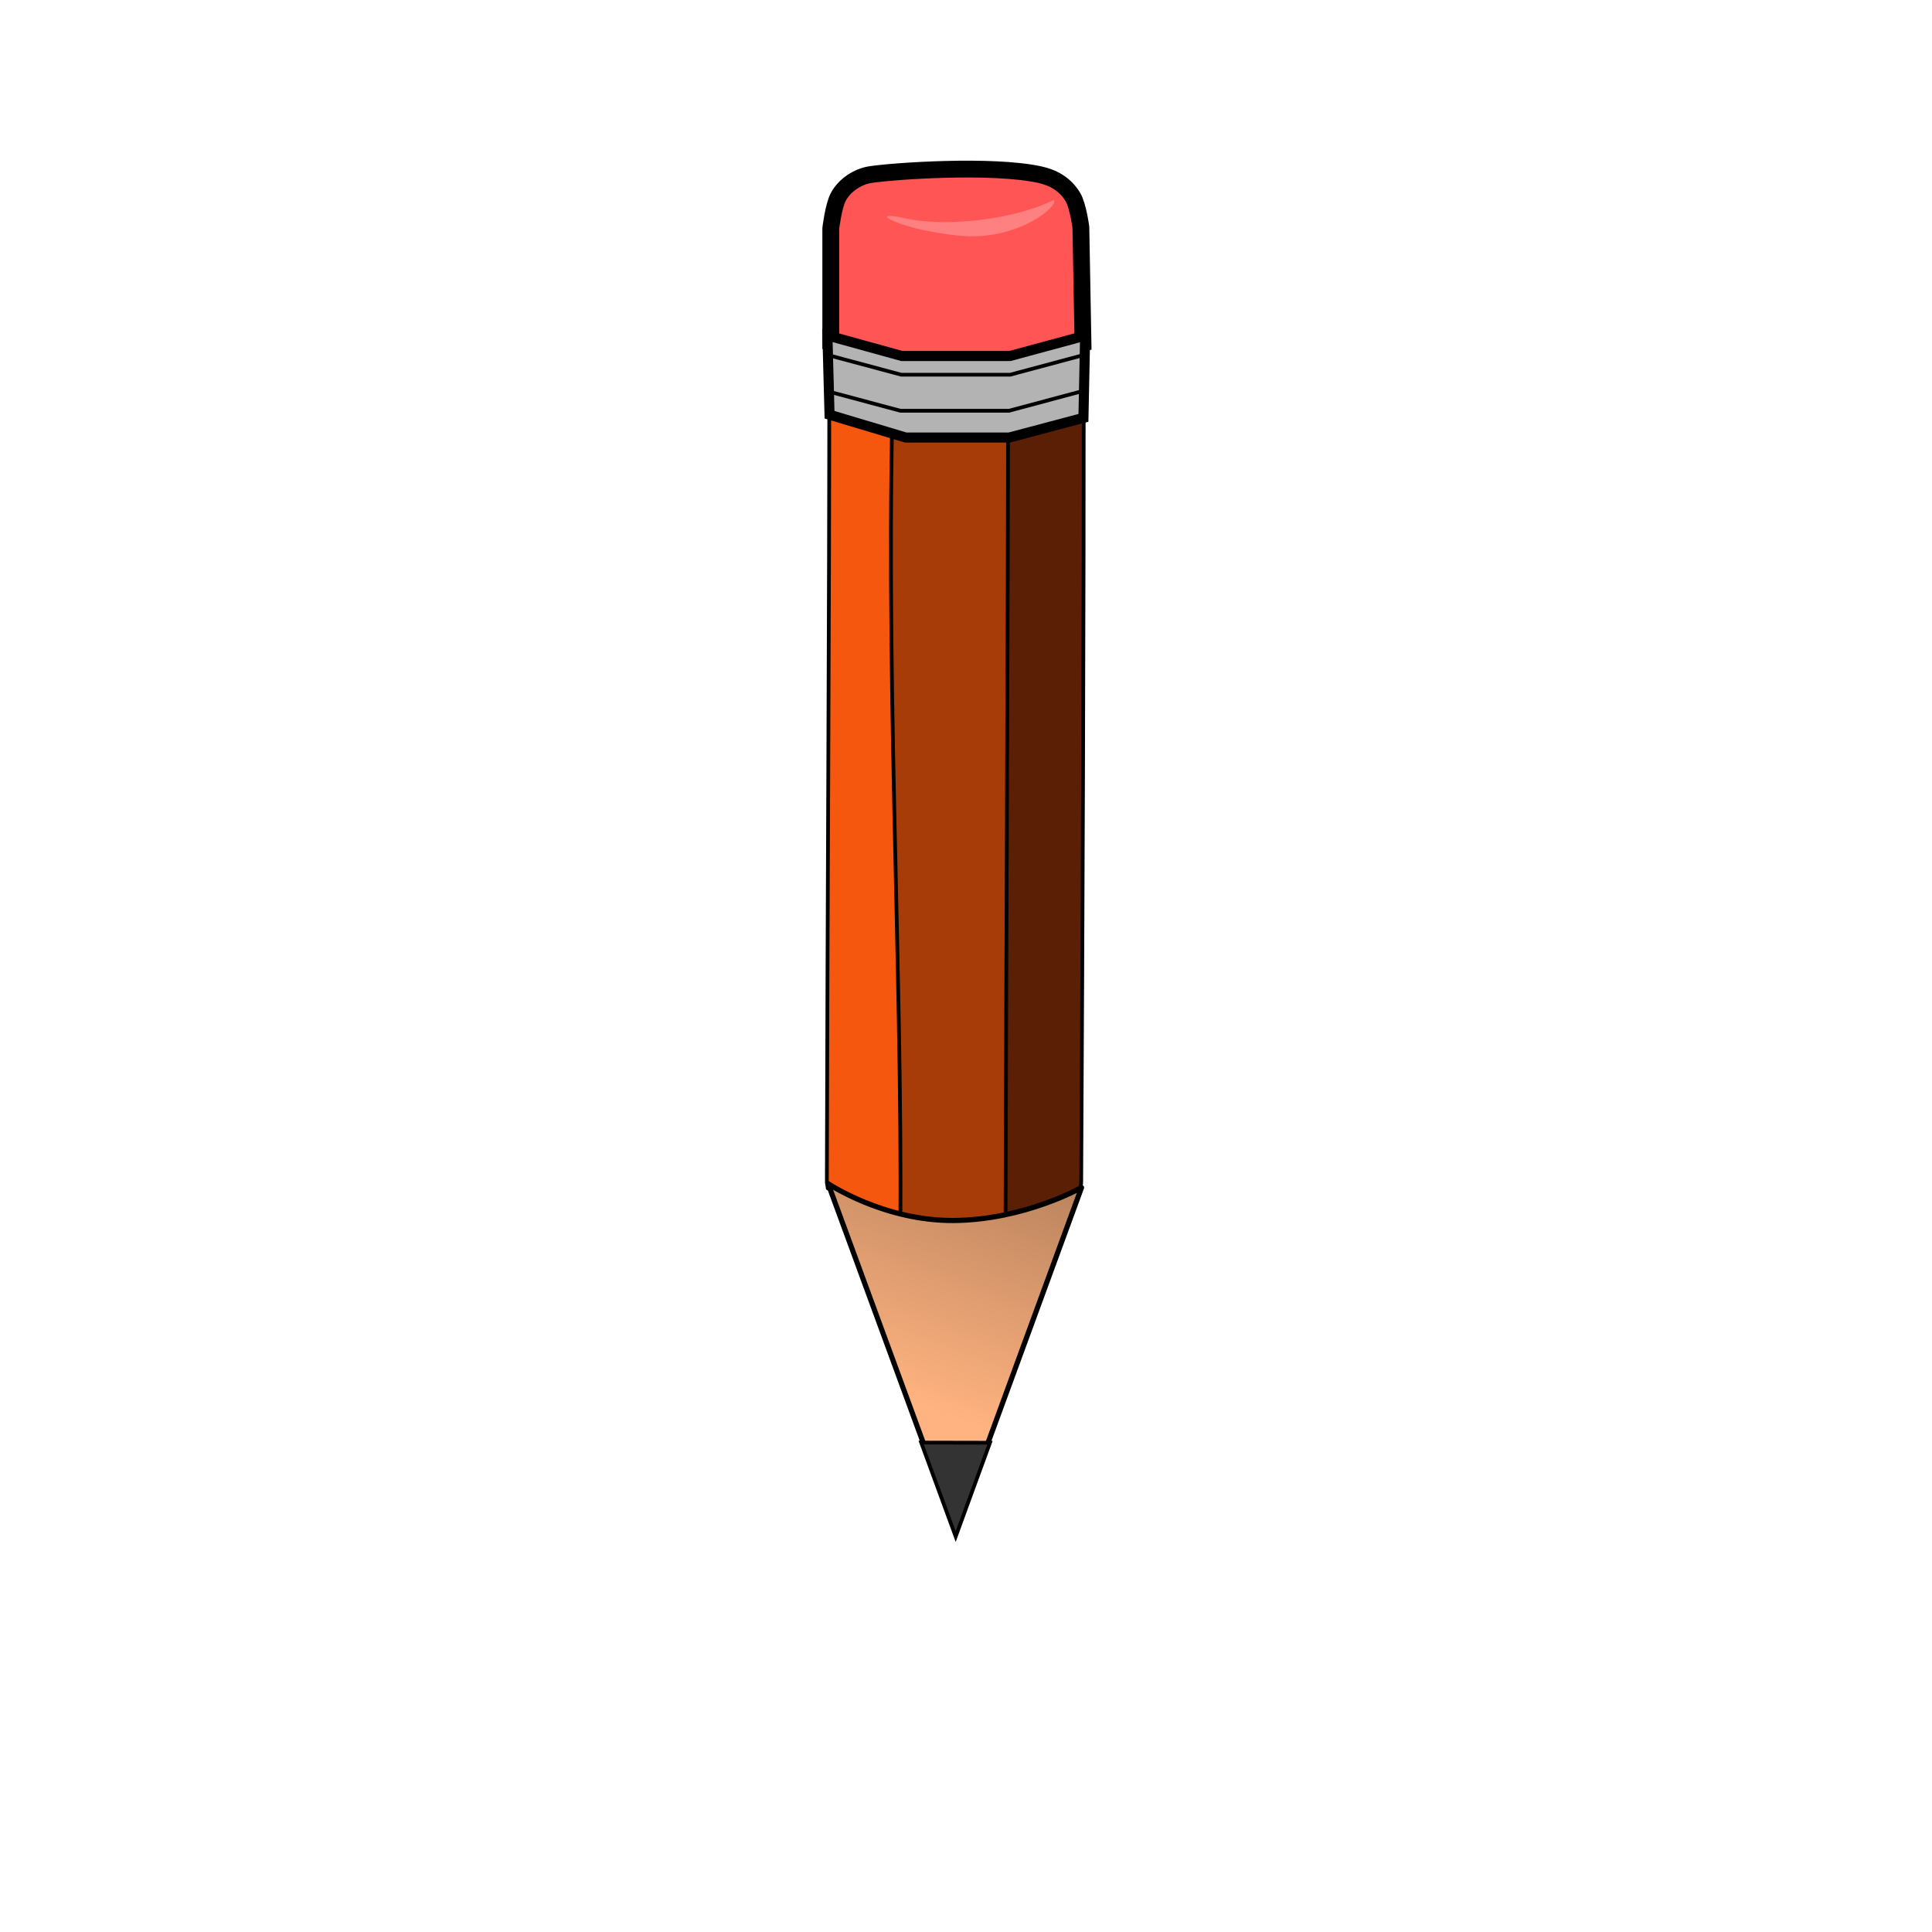
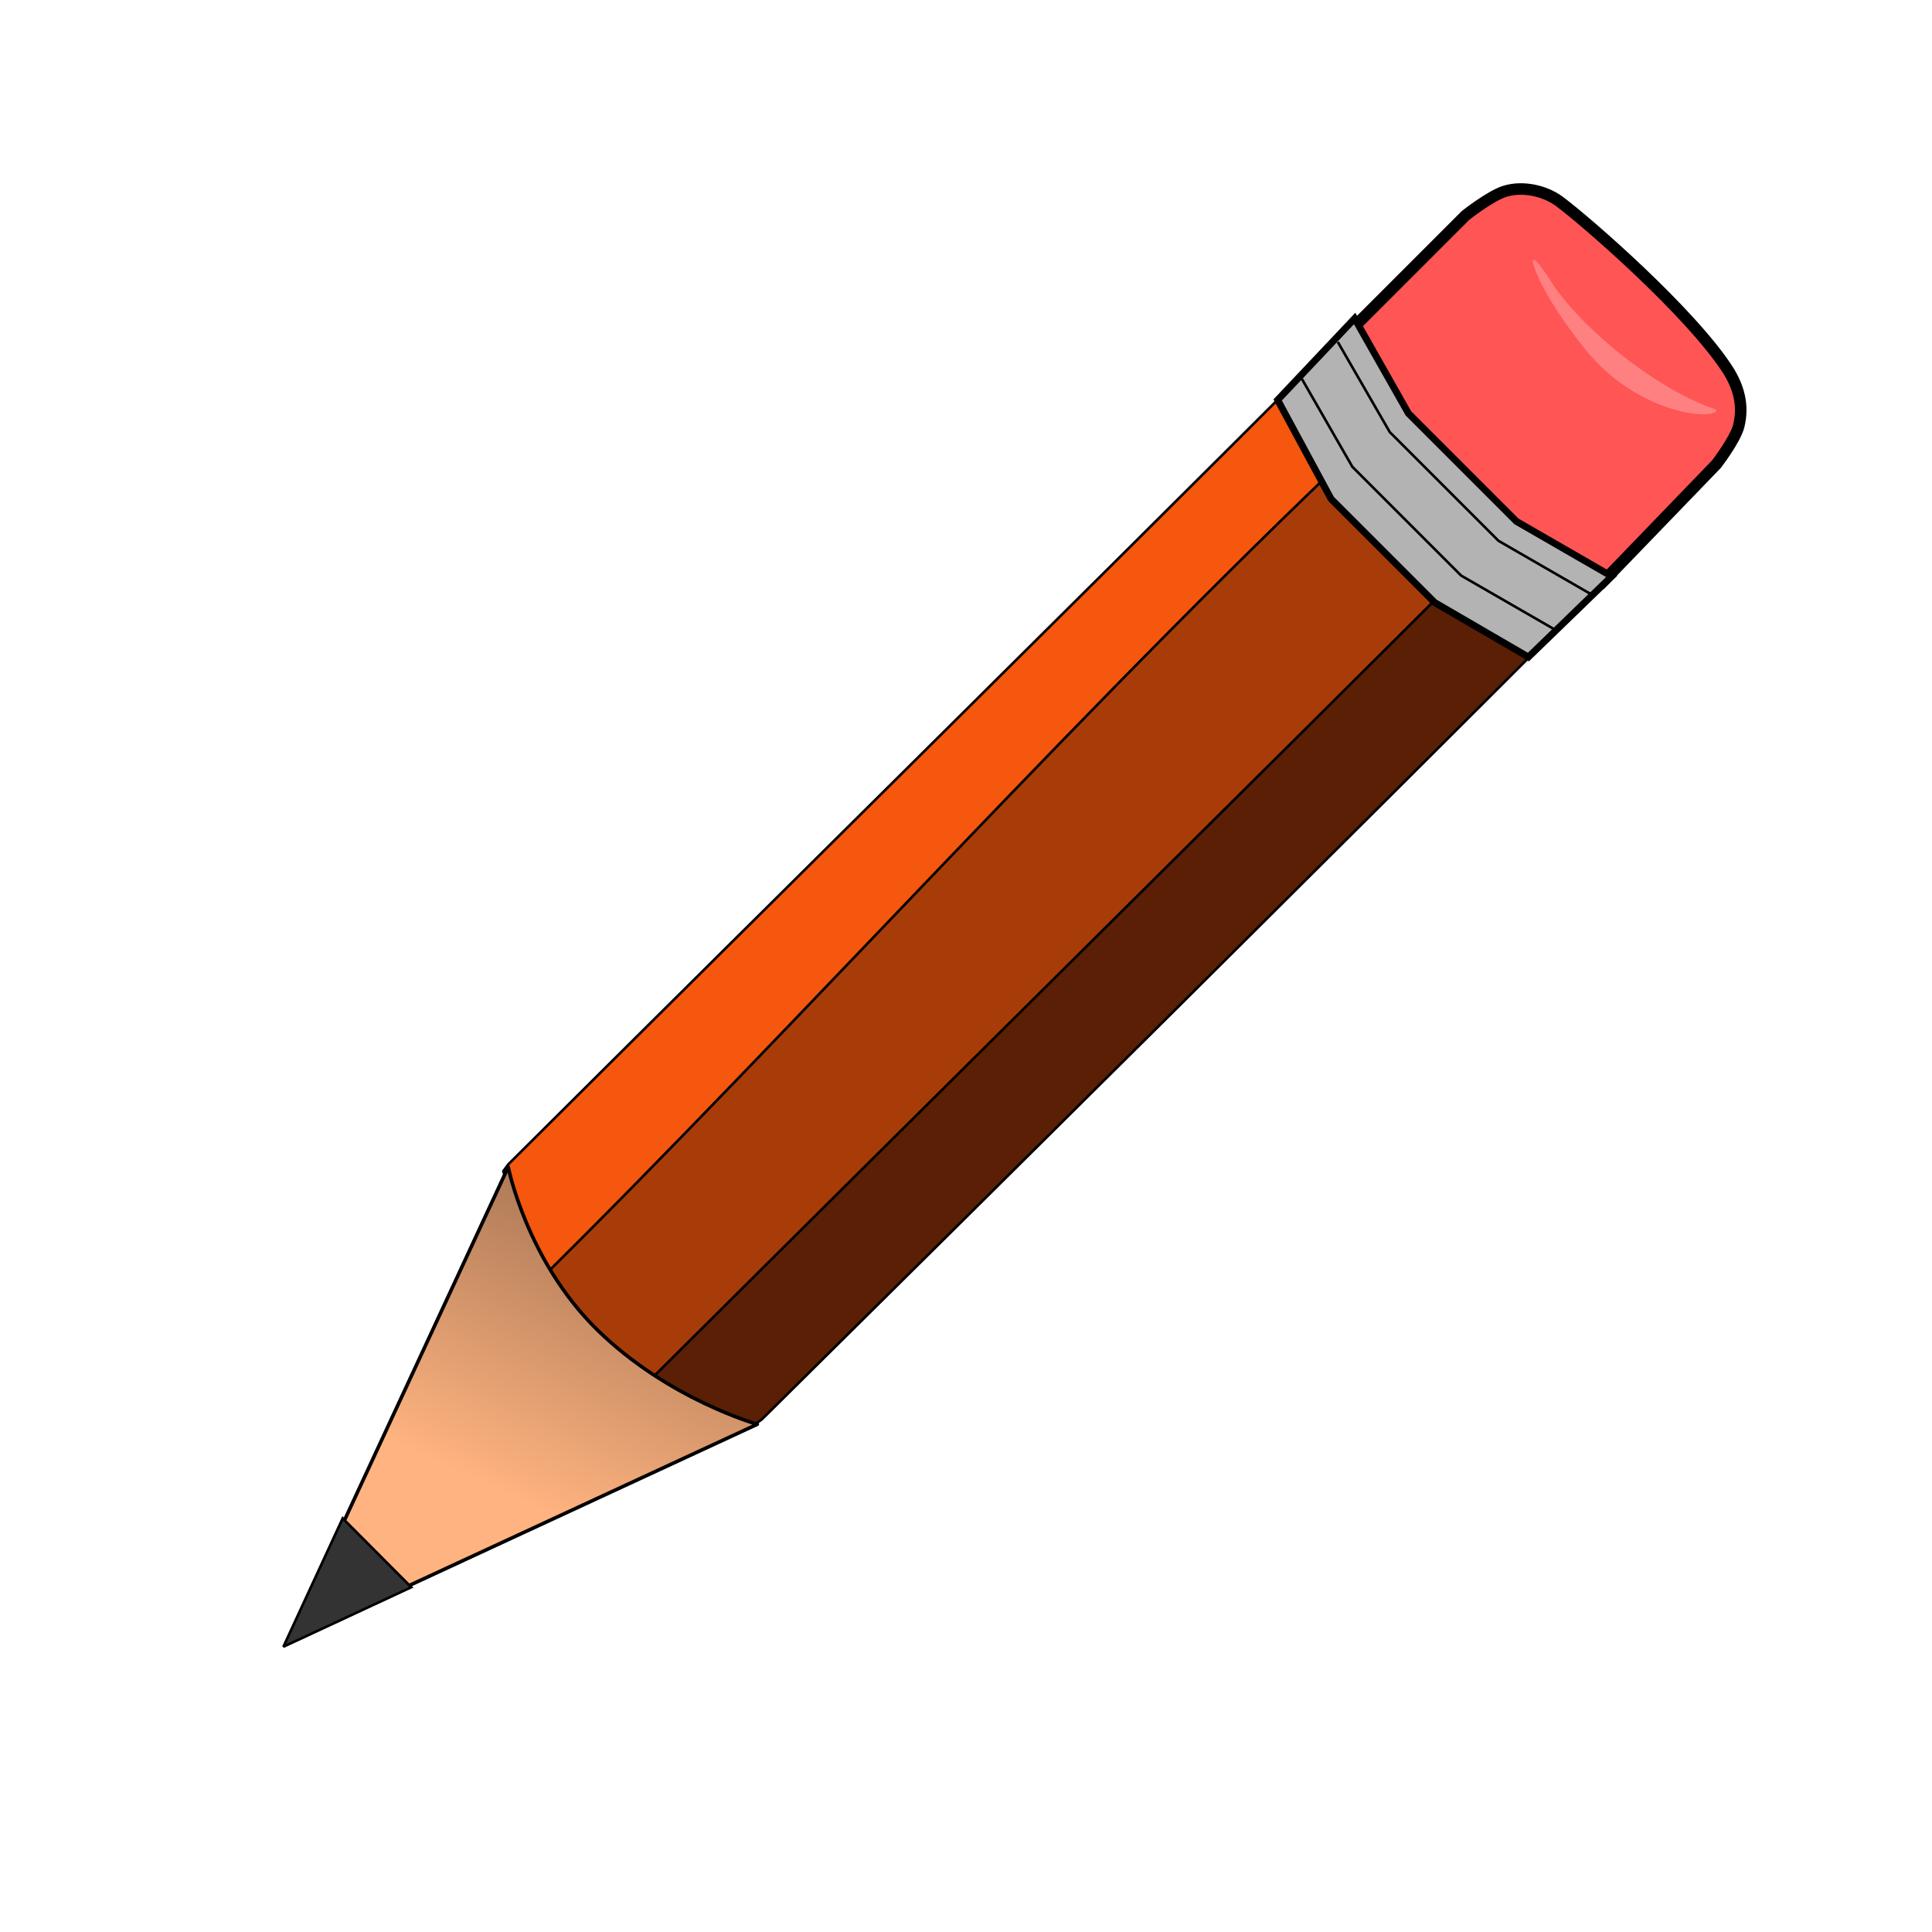
- <svg xmlns="http://www.w3.org/2000/svg" id="svg5699" viewBox="0 0 354.33 354.33" version="1.1">
-   <defs id="defs5701">
-     <linearGradient id="linearGradient9380" y2="1070" gradientUnits="userSpaceOnUse" x2="-600.58" gradientTransform="translate(.0029499 1.4286)" y1="992.25" x1="-571.61">
-       <stop id="stop9376" style="stop-color:#ffb380" offset="0" />
-       <stop id="stop9378" style="stop-color:#ad7a57" offset="1" />
-     </linearGradient>
-   </defs>
+ <svg xmlns="http://www.w3.org/2000/svg" version="1.1" id="svg5699" x="0px" y="0px" viewBox="0 0 354.3 354.3" style="enable-background:new 0 0 354.3 354.3;" xml:space="preserve">
+   <style type="text/css">
+ 	.st0{fill:none;}
+ 	.st1{fill:#F4570D;stroke:#000000;stroke-width:0.685;stroke-miterlimit:2.741;}
+ 	.st2{fill:#A83C09;stroke:#000000;stroke-width:0.685;stroke-miterlimit:2.741;}
+ 	.st3{fill:#5A1F04;stroke:#000000;stroke-width:0.685;stroke-miterlimit:2.741;}
+ 	
+ 		.st4{fill:url(#path9372_00000108306097418488220370000008338272546406374551_);stroke:#000000;stroke-width:0.947;stroke-linecap:round;stroke-linejoin:round;stroke-miterlimit:2.741;}
+ 	.st5{fill:#333333;stroke:#000000;stroke-width:0.685;stroke-miterlimit:2.741;}
+ 	.st6{fill:#FF5555;stroke:#000000;stroke-width:3.084;stroke-miterlimit:2.741;}
+ 	.st7{fill:#FF8080;}
+ 	.st8{fill:#B3B3B3;stroke:#000000;stroke-width:1.846;stroke-miterlimit:2.741;}
+ 	.st9{fill:none;stroke:#000000;stroke-width:0.685;stroke-miterlimit:2.741;}
+ </style>
  <g id="layer1" transform="translate(.000015259 -698.03)">
-     <rect id="rect4085" style="color:#000000;fill:none" height="354.33" width="354.33" y="698.03" x="-0" />
+     <rect id="rect4085" x="-91.9" y="647.1" transform="matrix(0.7071 -0.7071 0.7071 0.7071 -588.189 374.8205)" class="st0" width="500.6" height="500.6" />
    <g id="g9409" transform="matrix(.68529 0 0 .68529 1301.3 -313.61)">
      <g id="g6329" transform="matrix(-1 -.002065 .002065 -1 -2210.6 2850.8)">
-         <path id="path6333" style="stroke:#000000;stroke-width:1px;fill:#f4570d" d="m-1676.7 1569.2-0.25 1.563c0 74.185-0.501 147.76-0.656 221.94l0.25 1.563 20 11.062 0.188-99.812h0.469v-131.31z" transform="matrix(-1 .002065 -.002065 -1 -2204.7 2855.4)" />
-         <path id="path6335" style="stroke:#000000;stroke-width:1px;fill:#a83c09" d="m-1659.7 1573.8c-2.596 77.249 2.362 161.63 1.75 231.81l31.062 0.062c3.161-77.867-2.196-161.79-1.719-231.88z" transform="matrix(-1 .002065 -.002065 -1 -2204.7 2855.4)" />
-         <path id="path6337" style="stroke:#000000;stroke-width:1px;fill:#5a1f04" d="m-1609.1 1569.2-20 5c-0.021 71.957-0.533 156.96-0.687 229.16l20-8.938 0.25-1.562c0.411-74.256 0.687-147.84 0.687-222.09z" transform="matrix(-1 .002065 -.002065 -1 -2204.7 2855.4)" />
-         <path id="path9372" d="m-531.13 1058.9s-15.043-10.041-33.857-9.789c-18.814 0.253-33.971 8.882-33.971 8.882l33.499-92.006z" style="stroke-linejoin:round;stroke:#000000;stroke-linecap:round;stroke-width:1.382;fill:url(#linearGradient9380)" />
-         <path id="path6341" style="stroke:#000000;stroke-width:1px;fill:#333333" d="m-161.88 1146.3-9.125 25.125h18.406l-9.281-25.125z" transform="translate(-403.59 -181.77)" />
+         <path id="path6333" class="st1" d="M-669.2,1286.7l1.8-1.3     c74-74.3,147.8-147.4,221.9-221.5l1.3-1.8l-9-31l-99.7,99.7l-0.5-0.5l-130.9,131.4L-669.2,1286.7z" />
+         <path id="path6335" class="st2" d="M-681.7,1265.2     c79.6-74.7,158.8-164.1,229.3-233.8l-31-31c-80.8,74.8-159.1,164.1-229.4,233.8L-681.7,1265.2z" />
+         <path id="path6337" class="st3" d="M-736.9,1219.3l25,14.9     c71.8-72,157-156.6,229.1-228.7l-28.9-11l-1.8,1.3c-74.4,73.9-148.1,147.3-222.1,221.6L-736.9,1219.3z" />
+         <linearGradient id="path9372_00000054965507794164521980000017828425172513206681_" gradientUnits="userSpaceOnUse" x1="2137.066" y1="1675.322" x2="2096.141" y2="1785.158" gradientTransform="matrix(-0.4856 -0.4836 -0.4836 0.4856 1443.713 1214.06)">
+           <stop offset="0" style="stop-color:#FFB380" />
+           <stop offset="1" style="stop-color:#AD7A57" />
+         </linearGradient>
+         <path id="path9372" style="fill:url(#path9372_00000054965507794164521980000017828425172513206681_);stroke:#000000;stroke-width:0.947;stroke-linecap:round;stroke-linejoin:round;stroke-miterlimit:2.741;" d="     M-445.5,1063.2c0,0-5-25.1-24-43.6c-19-18.5-42.8-25.1-42.8-25.1l125.4-58.4L-445.5,1063.2z" />
+         <path id="path6341" class="st5" d="M-385.6,934.7l-34.2,16l18.4,18.4L-385.6,934.7     L-385.6,934.7z" />
      </g>
      <g id="g9076" transform="translate(-1078 511.45)">
-         <path id="path9086" d="m-531.07 1056.6-19.286 5h-28.571l-19.643-5.179v-30.497s0.697-5.941 2-8.431c1.626-3.107 5.175-5.478 8.642-6 6.431-0.969 32.447-2.757 45.225 0 3.502 0.756 6.772 2.445 8.919 6 1.4 2.318 2.148 8.121 2.148 8.121z" style="stroke:#000000;stroke-width:4.5;fill:#ff5555" />
-         <path id="path9088" d="m-538.93 1018.3c-10.755 5.365-28.712 7.147-38.959 5.061-8.036-1.786-5.068-0.018-5.068-0.018s4.765 2.929 18.192 4.444c16.257 1.834 27.563-8.215 25.836-9.487z" style="fill:#ff8080" />
+         <path id="path9086" class="st6" d="M-392,1120.5l-24.3-14.3     l-28.5-28.5l-14.4-24.8l30.5-30.5c0,0,6.6-5.2,10.4-6.4c4.7-1.5,10.6-0.3,14.6,2.6c7.4,5.5,35.2,29.7,45.2,45.2     c2.7,4.3,4.3,9.2,2.9,14.9c-0.9,3.7-6,10.3-6,10.3L-392,1120.5z" />
+         <path id="path9088" class="st7" d="M-361.6,1074.4     c-16.1-5.4-35.8-21.5-44-33.9c-6.2-9.8-5-5.1-5-5.1s1.8,7.7,13.7,22.6C-382.5,1076.1-361.2,1077.4-361.6,1074.4L-361.6,1074.4z" />
        <g id="g9090">
-           <path id="path9092" style="stroke:#000000;stroke-width:2.694;fill:#b3b3b3" d="m-530.95 1076.6-19.852 5.269h-27.707l-20.39-6.108-0.568-21.22 19.927 5.507h28.912l20.134-5.441z" />
-           <path id="path9094" style="stroke:#000000;stroke-width:1px;fill:none" d="m-530.58 1059.7-19.982 5.354h-29.136l-19.056-5.106" />
-           <path id="path9096" style="stroke:#000000;stroke-width:1px;fill:none" d="m-530.71 1069.3-20.136 5.395h-29.109l-18.52-4.962" />
+           <path id="path9092" class="st8" d="M-411.9,1140.6L-437,1126      l-27.7-27.7l-14.3-26.5l20.6-21.8l14.4,25.4l28.9,28.9l25.5,14.7L-411.9,1140.6z" />
+           <path id="path9094" class="st9" d="M-394.6,1124.1l-25.3-14.6l-29.1-29.1l-13.9-24.1" />
+           <path id="path9096" class="st9" d="M-404.4,1133.5l-25.5-14.7l-29.1-29.1l-13.5-23.5" />
        </g>
      </g>
    </g>
  </g>
</svg>
